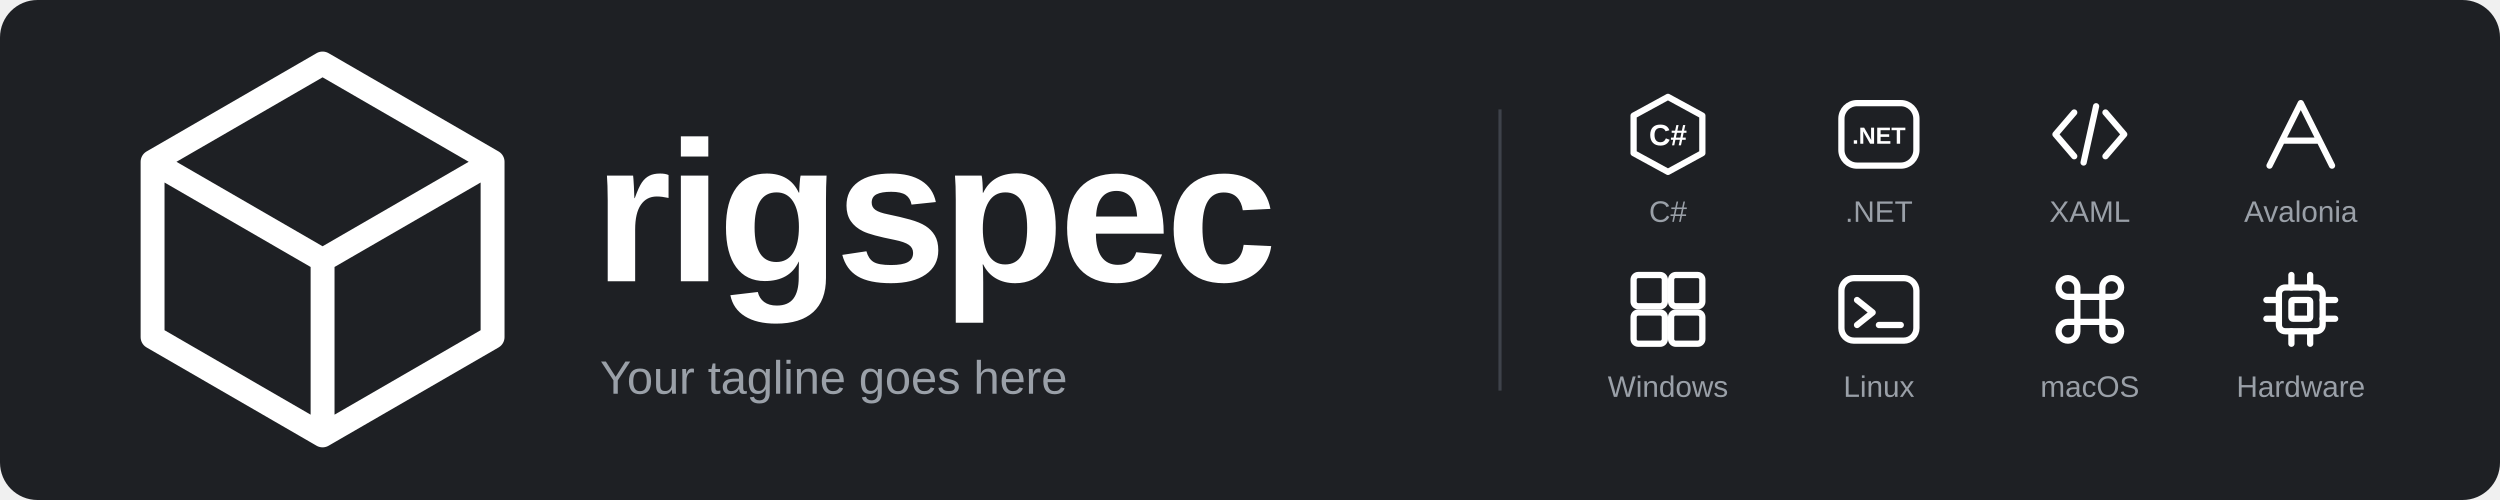
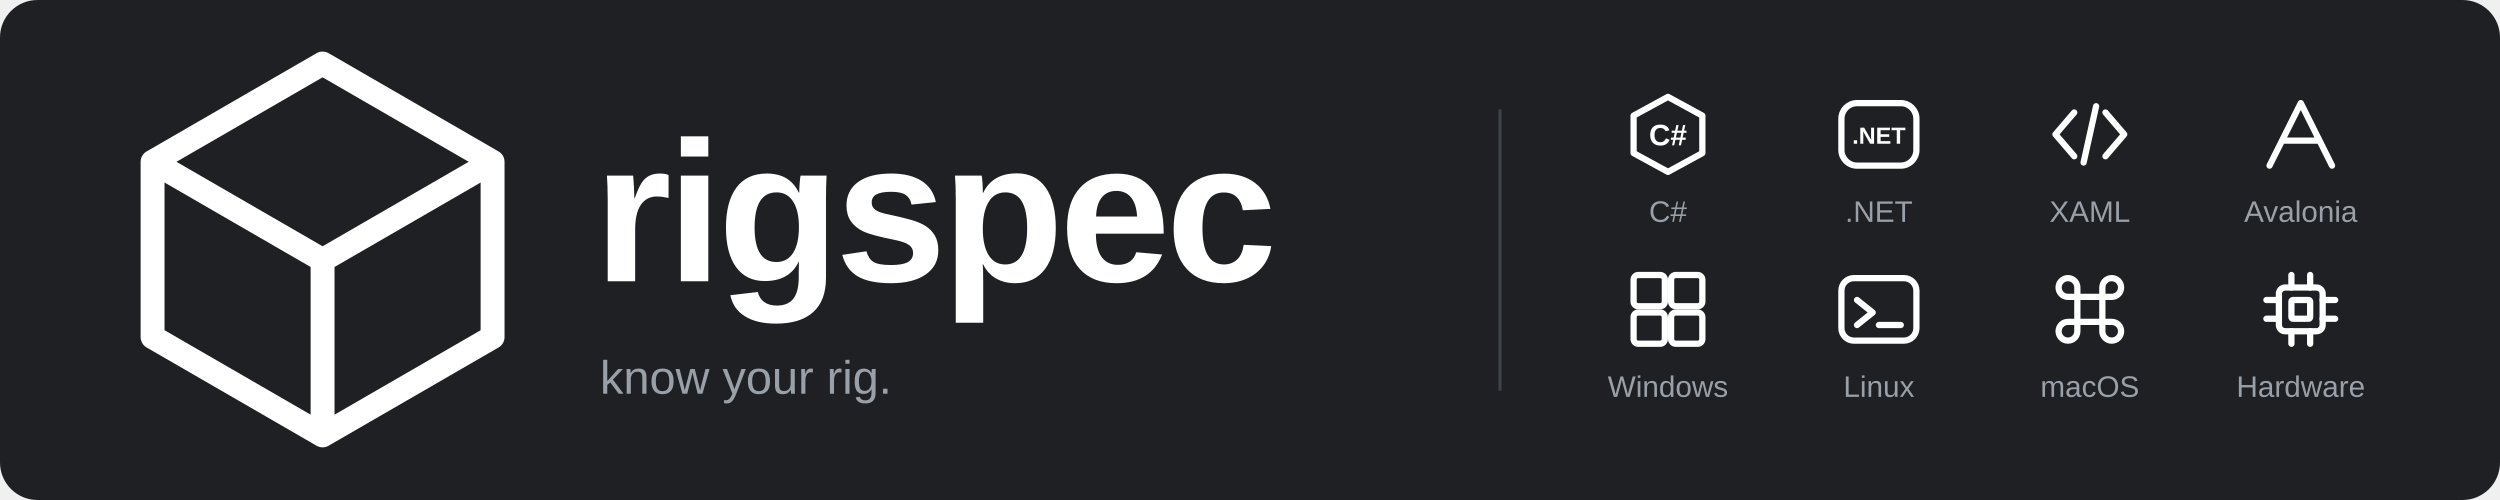
<svg xmlns="http://www.w3.org/2000/svg" width="1600" height="320" viewBox="0 0 1600 320">
  <rect width="1600" height="320" rx="24" fill="#1E2024" />
  <g transform="translate(90 33) scale(.85) translate(-119 -107)">
    <path d="M128 190 L256 116 L384 190 L384 322 L256 396 L128 322 Z M128 190 L256 264 L384 190 M256 264 L256 396" fill="none" stroke="#FFFFFF" stroke-width="18" stroke-linejoin="round" stroke-linecap="round" />
  </g>
  <text x="380" y="180" font-family="'Segoe UI Semibold','Segoe UI','Segoe UI Variable',system-ui,-apple-system,'Helvetica Neue',Arial,sans-serif" font-weight="600" font-size="128" letter-spacing="-3" fill="#FFFFFF">rigspec</text>
-   <text x="384" y="252" font-family="'Segoe UI Semibold','Segoe UI','Segoe UI Variable',system-ui,-apple-system,'Helvetica Neue',Arial,sans-serif" font-size="30" fill="#9AA0A8">Your tagline goes here</text>
+   <text x="384" y="252" font-family="'Segoe UI Semibold','Segoe UI','Segoe UI Variable',system-ui,-apple-system,'Helvetica Neue',Arial,sans-serif" font-size="30" fill="#9AA0A8">know your rig.</text>
  <line x1="960" y1="70" x2="960" y2="250" stroke="#3E424A" stroke-width="2" />
  <g transform="translate(1039.5 58)" fill="none" stroke="#FFFFFF" stroke-width="4" stroke-linejoin="round" stroke-linecap="round">
    <path d="M28 4 L50 16 L50 40 L28 52 L6 40 L6 16 Z" />
    <text x="28" y="35" text-anchor="middle" font-family="'Segoe UI Semibold','Segoe UI','Segoe UI Variable',system-ui,-apple-system,'Helvetica Neue',Arial,sans-serif" font-weight="700" font-size="19" fill="#FFFFFF" stroke="none">C#</text>
  </g>
  <text x="1067.5" y="142" text-anchor="middle" font-family="'Segoe UI Semibold','Segoe UI','Segoe UI Variable',system-ui,-apple-system,'Helvetica Neue',Arial,sans-serif" font-weight="400" font-size="19" fill="#9AA0A8">C#</text>
  <g transform="translate(1174.5 58)" fill="none" stroke="#FFFFFF" stroke-width="4" stroke-linejoin="round" stroke-linecap="round">
    <rect x="4" y="8" width="48" height="40" rx="10" />
    <text x="28" y="34" text-anchor="middle" font-family="'Segoe UI Semibold','Segoe UI','Segoe UI Variable',system-ui,-apple-system,'Helvetica Neue',Arial,sans-serif" font-weight="700" font-size="15" fill="#FFFFFF" stroke="none">.NET</text>
  </g>
  <text x="1202.5" y="142" text-anchor="middle" font-family="'Segoe UI Semibold','Segoe UI','Segoe UI Variable',system-ui,-apple-system,'Helvetica Neue',Arial,sans-serif" font-weight="400" font-size="19" fill="#9AA0A8">.NET</text>
  <g transform="translate(1309.5 58)" fill="none" stroke="#FFFFFF" stroke-width="4" stroke-linejoin="round" stroke-linecap="round">
    <path d="M18 14 L6 28 L18 42 M38 14 L50 28 L38 42 M32 10 L24 46" />
  </g>
  <text x="1337.5" y="142" text-anchor="middle" font-family="'Segoe UI Semibold','Segoe UI','Segoe UI Variable',system-ui,-apple-system,'Helvetica Neue',Arial,sans-serif" font-weight="400" font-size="19" fill="#9AA0A8">XAML</text>
  <g transform="translate(1444.5 58)" fill="none" stroke="#FFFFFF" stroke-width="4" stroke-linejoin="round" stroke-linecap="round">
    <path d="M8 48 L28 8 L48 48 M17 32 H39" />
  </g>
  <text x="1472.5" y="142" text-anchor="middle" font-family="'Segoe UI Semibold','Segoe UI','Segoe UI Variable',system-ui,-apple-system,'Helvetica Neue',Arial,sans-serif" font-weight="400" font-size="19" fill="#9AA0A8">Avalonia</text>
  <g transform="translate(1039.5 170)" fill="none" stroke="#FFFFFF" stroke-width="4" stroke-linejoin="round" stroke-linecap="round">
    <rect x="6" y="6" width="20" height="20" rx="3" />
    <rect x="30" y="6" width="20" height="20" rx="3" />
    <rect x="6" y="30" width="20" height="20" rx="3" />
    <rect x="30" y="30" width="20" height="20" rx="3" />
  </g>
  <text x="1067.5" y="254" text-anchor="middle" font-family="'Segoe UI Semibold','Segoe UI','Segoe UI Variable',system-ui,-apple-system,'Helvetica Neue',Arial,sans-serif" font-weight="400" font-size="19" fill="#9AA0A8">Windows</text>
  <g transform="translate(1174.5 170)" fill="none" stroke="#FFFFFF" stroke-width="4" stroke-linejoin="round" stroke-linecap="round">
    <rect x="4" y="8" width="48" height="40" rx="8" />
    <path d="M14 22 L24 30 L14 38 M28 38 H42" />
  </g>
  <text x="1202.5" y="254" text-anchor="middle" font-family="'Segoe UI Semibold','Segoe UI','Segoe UI Variable',system-ui,-apple-system,'Helvetica Neue',Arial,sans-serif" font-weight="400" font-size="19" fill="#9AA0A8">Linux</text>
  <g transform="translate(1309.5 170)" fill="none" stroke="#FFFFFF" stroke-width="4" stroke-linejoin="round" stroke-linecap="round">
    <path d="M20 20 V14 A6 6 0 1 0 14 20 Z M36 20 V14 A6 6 0 1 1 42 20 Z M20 36 H14 A6 6 0 1 0 20 42 Z M36 36 H42 A6 6 0 1 1 36 42 Z" />
    <rect x="20" y="20" width="16" height="16" />
  </g>
  <text x="1337.5" y="254" text-anchor="middle" font-family="'Segoe UI Semibold','Segoe UI','Segoe UI Variable',system-ui,-apple-system,'Helvetica Neue',Arial,sans-serif" font-weight="400" font-size="19" fill="#9AA0A8">macOS</text>
  <g transform="translate(1444.5 170)" fill="none" stroke="#FFFFFF" stroke-width="4" stroke-linejoin="round" stroke-linecap="round">
    <rect x="14" y="14" width="28" height="28" rx="4" />
    <rect x="22" y="22" width="12" height="12" rx="1" />
    <path d="M22 6 V14 M34 6 V14 M22 42 V50 M34 42 V50 M6 22 H14 M6 34 H14 M42 22 H50 M42 34 H50" />
  </g>
  <text x="1472.5" y="254" text-anchor="middle" font-family="'Segoe UI Semibold','Segoe UI','Segoe UI Variable',system-ui,-apple-system,'Helvetica Neue',Arial,sans-serif" font-weight="400" font-size="19" fill="#9AA0A8">Hardware</text>
</svg>
